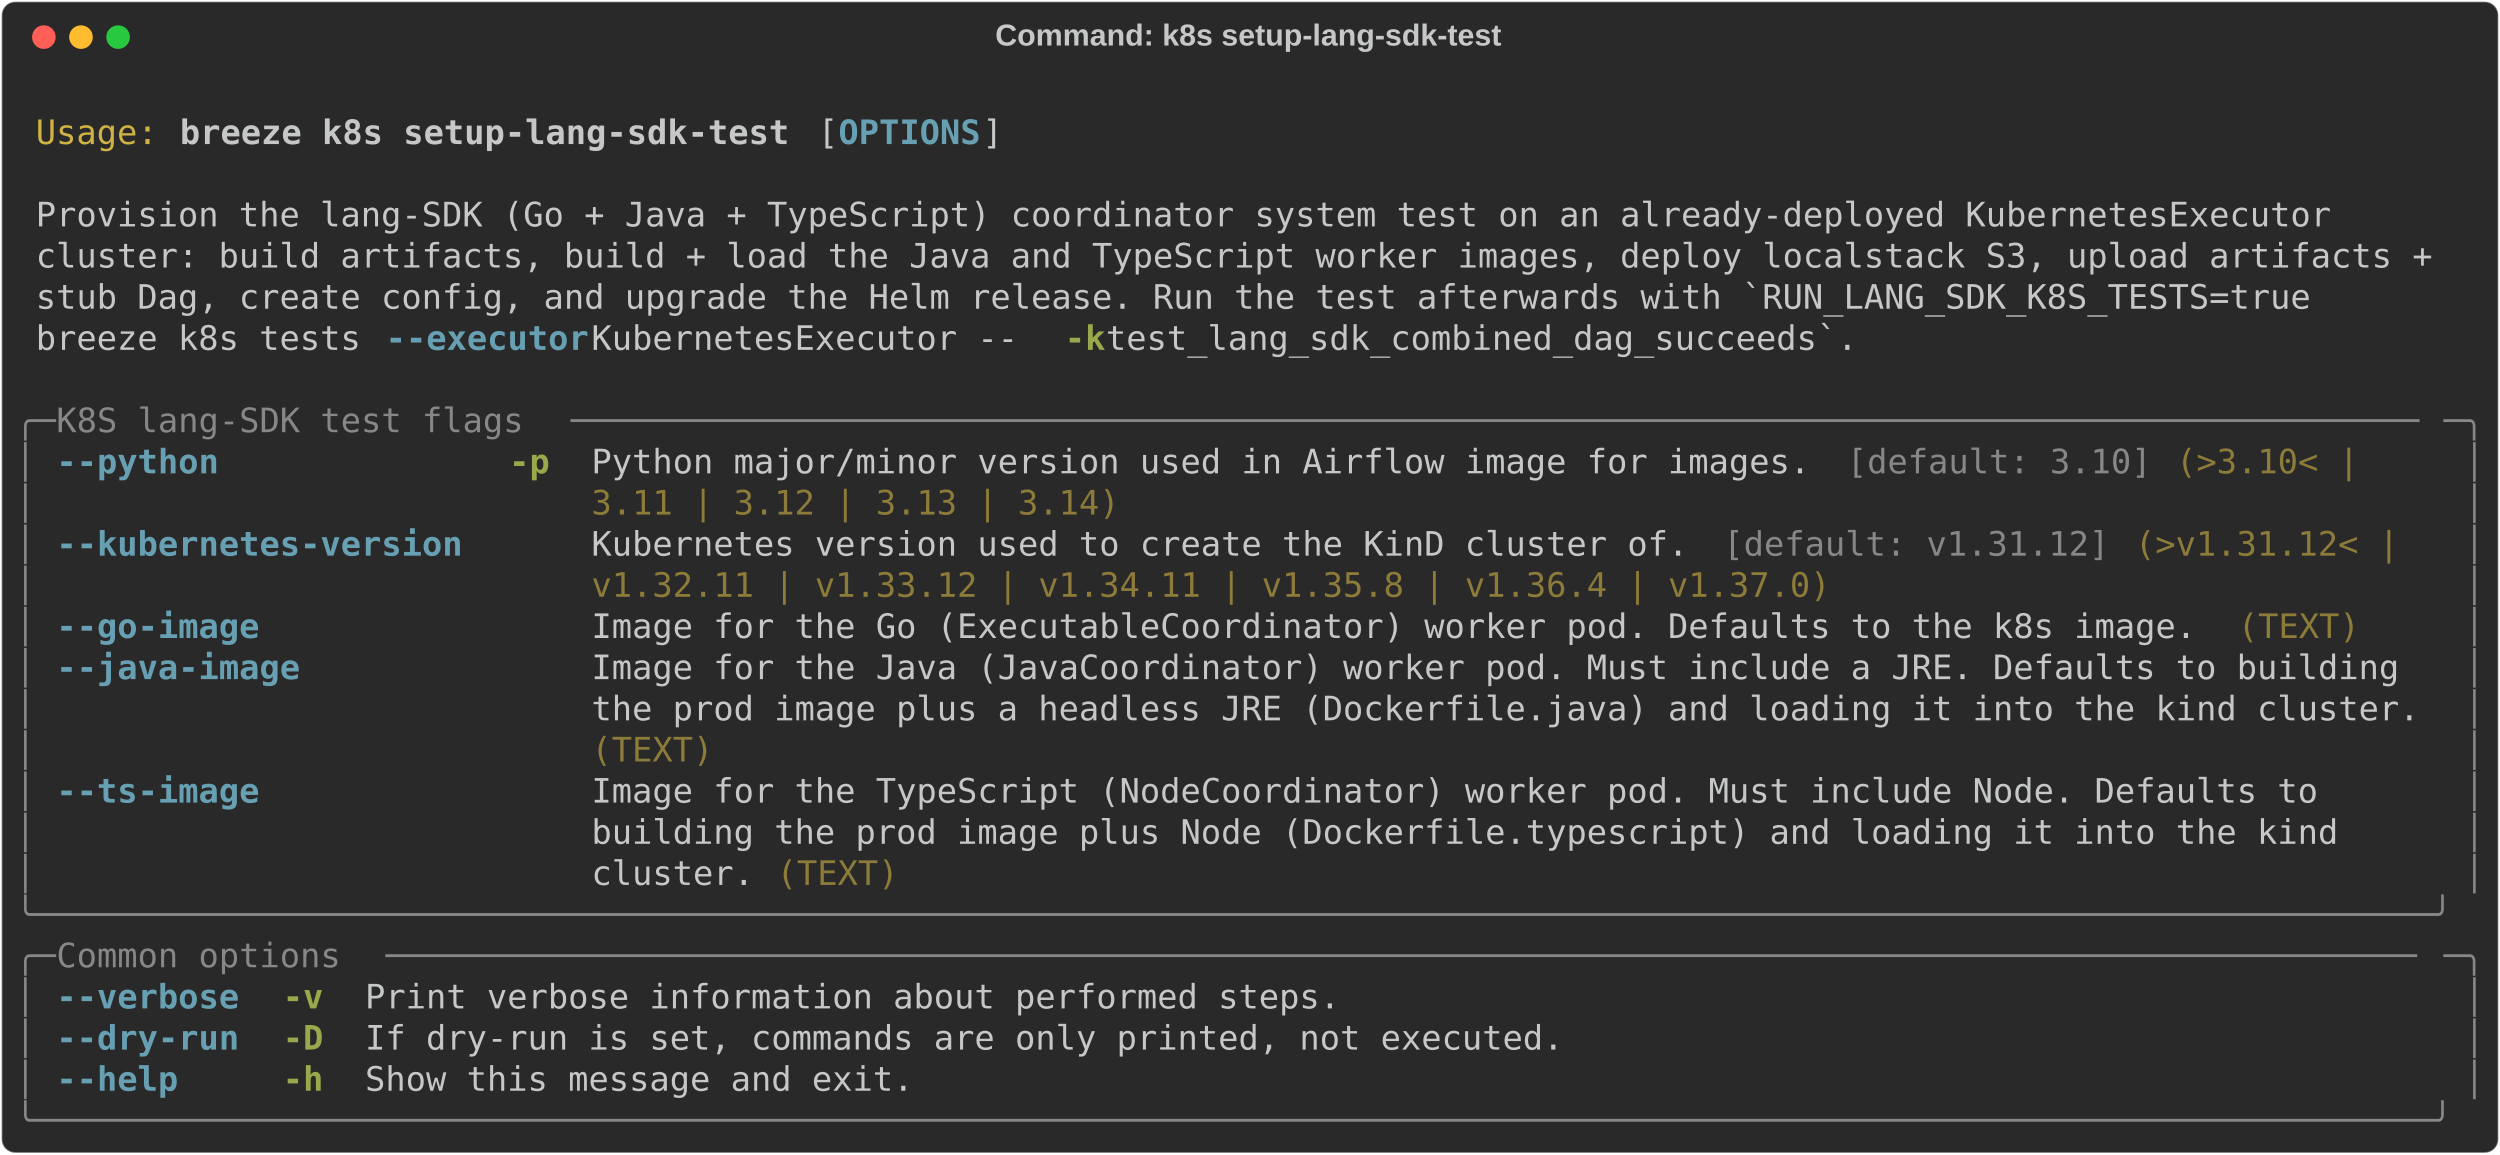
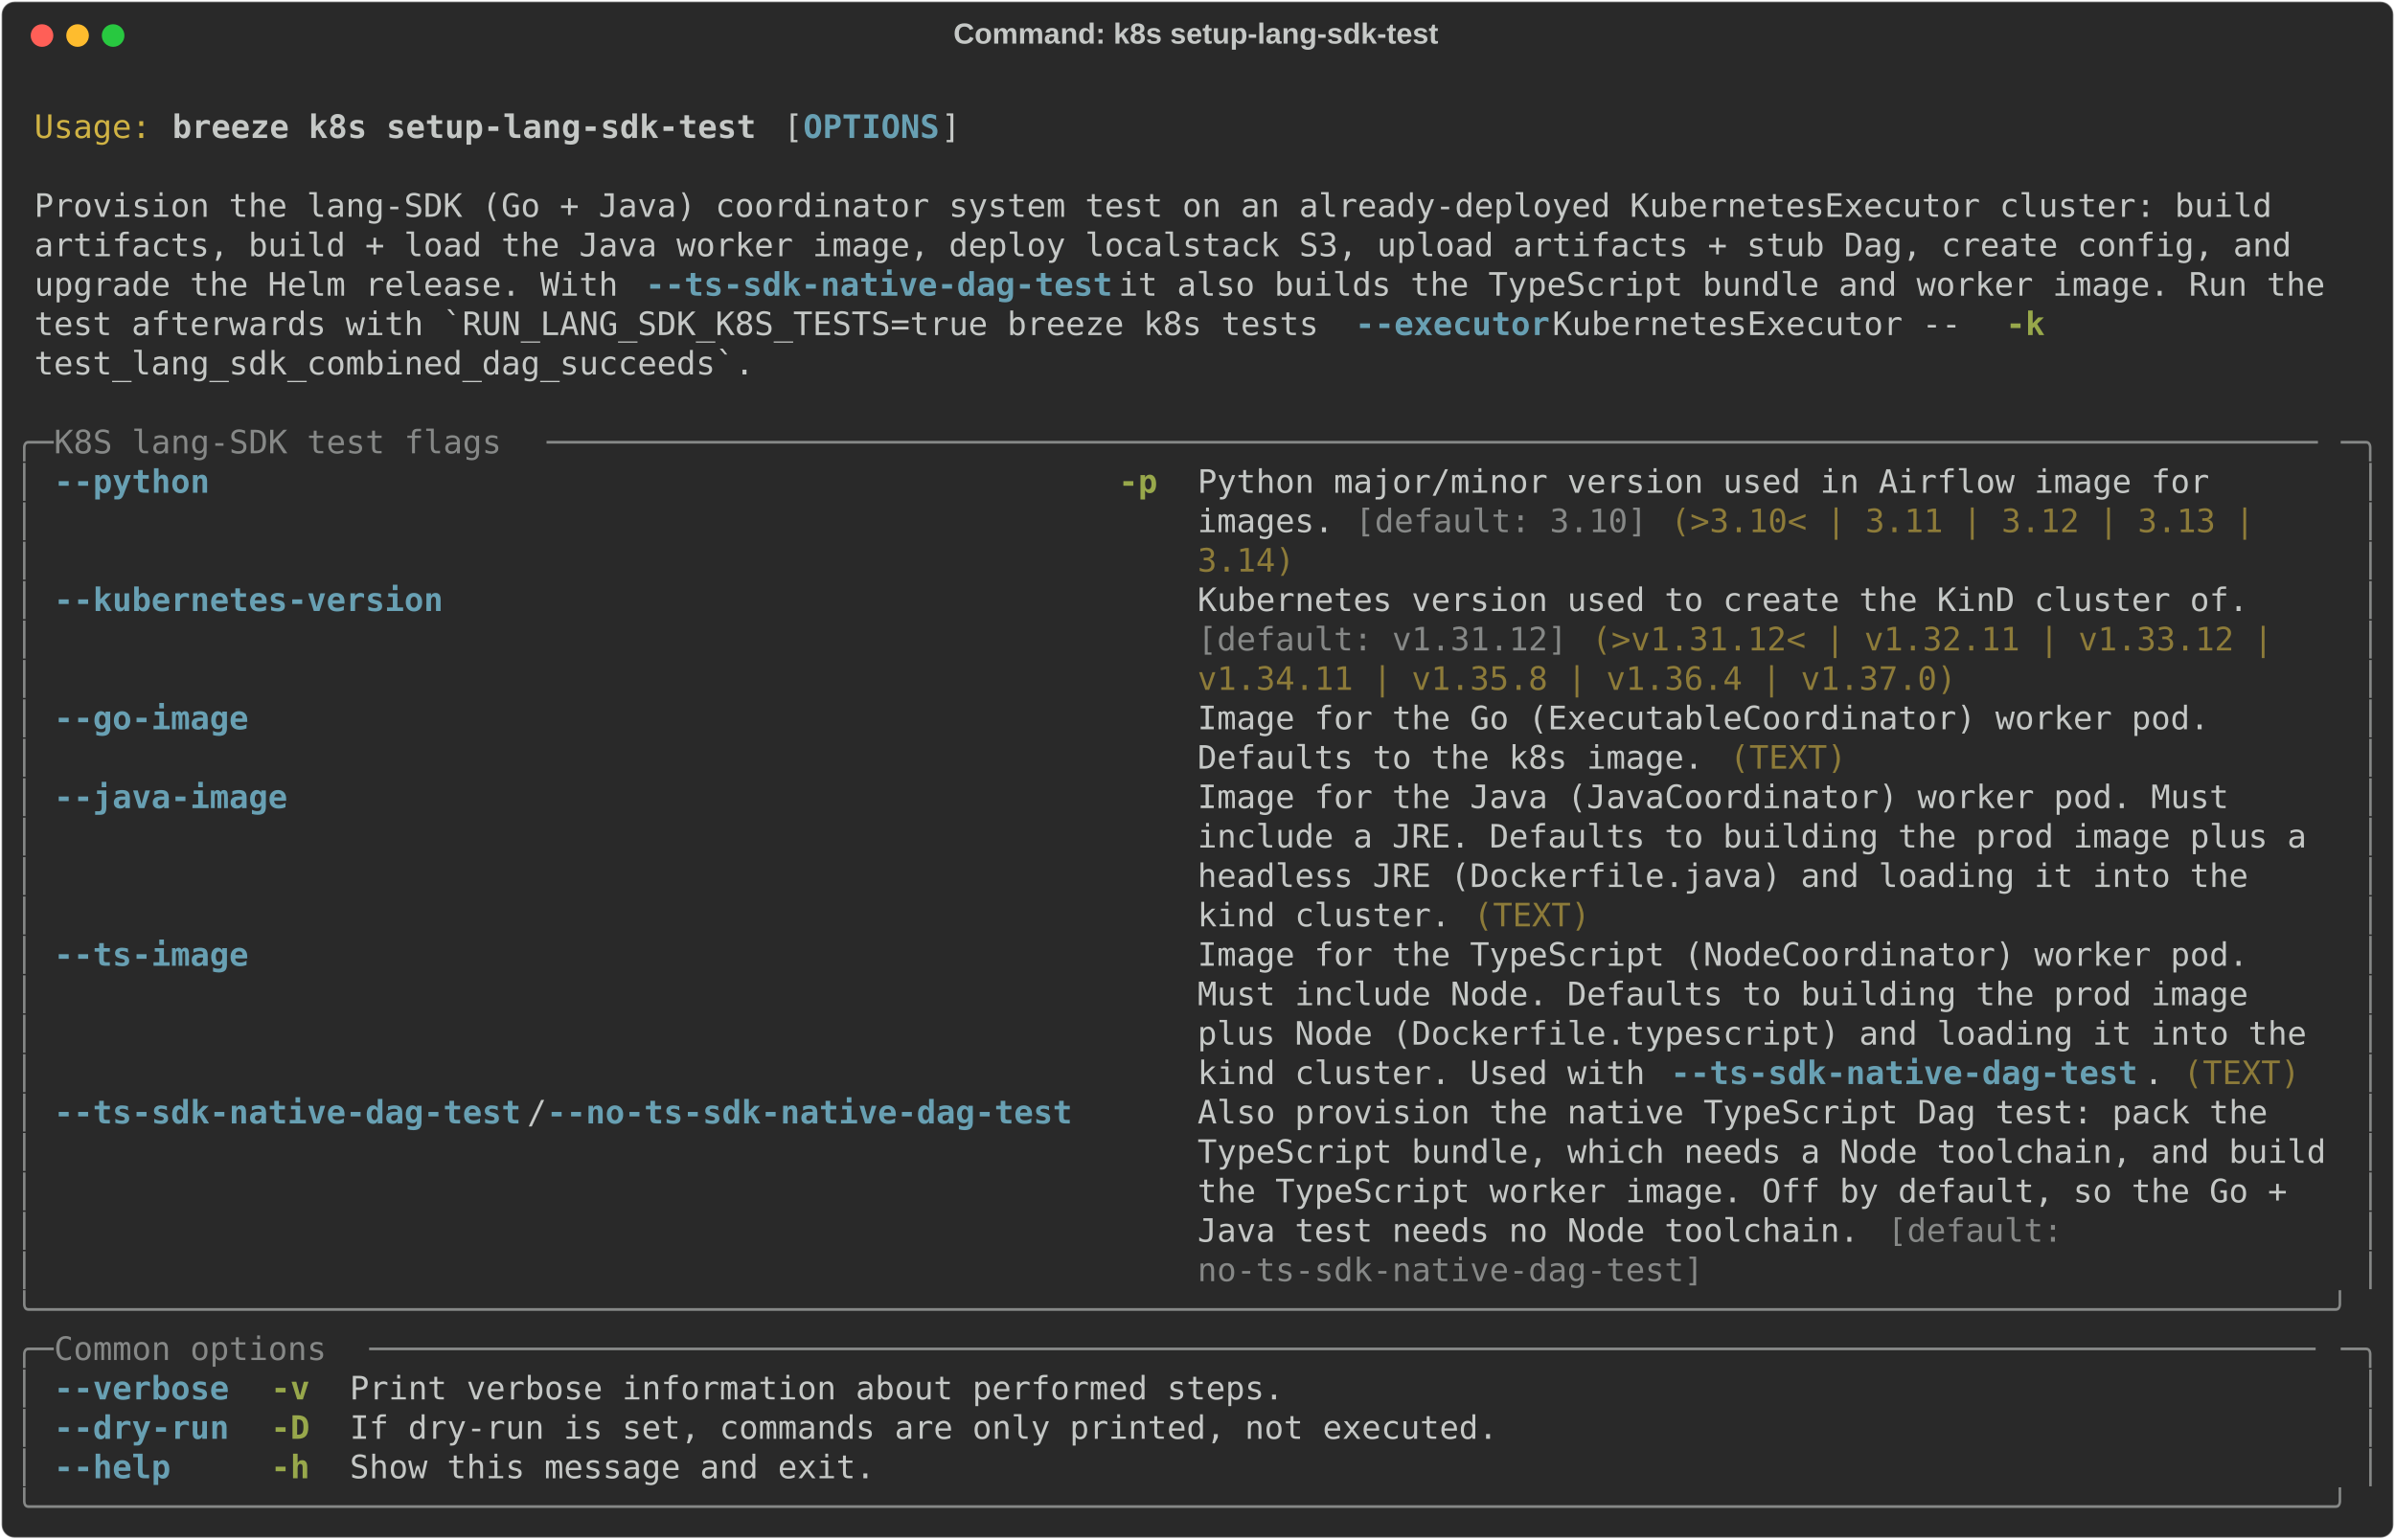
- <svg xmlns="http://www.w3.org/2000/svg" class="rich-terminal" viewBox="0 0 1482 684.4">
+ <svg xmlns="http://www.w3.org/2000/svg" class="rich-terminal" viewBox="0 0 1482 952.8">
  <style>

    @font-face {
        font-family: "Fira Code";
        src: local("FiraCode-Regular"),
                url("https://cdnjs.cloudflare.com/ajax/libs/firacode/6.2.0/woff2/FiraCode-Regular.woff2") format("woff2"),
                url("https://cdnjs.cloudflare.com/ajax/libs/firacode/6.2.0/woff/FiraCode-Regular.woff") format("woff");
        font-style: normal;
        font-weight: 400;
    }
    @font-face {
        font-family: "Fira Code";
        src: local("FiraCode-Bold"),
                url("https://cdnjs.cloudflare.com/ajax/libs/firacode/6.2.0/woff2/FiraCode-Bold.woff2") format("woff2"),
                url("https://cdnjs.cloudflare.com/ajax/libs/firacode/6.2.0/woff/FiraCode-Bold.woff") format("woff");
        font-style: bold;
        font-weight: 700;
    }

    .breeze-k8s-setup-lang-sdk-test-matrix {
        font-family: Fira Code, monospace;
        font-size: 20px;
        line-height: 24.4px;
        font-variant-east-asian: full-width;
    }

    .breeze-k8s-setup-lang-sdk-test-title {
        font-size: 18px;
        font-weight: bold;
        font-family: arial;
    }

    .breeze-k8s-setup-lang-sdk-test-r1 { fill: #c5c8c6 }
.breeze-k8s-setup-lang-sdk-test-r2 { fill: #d0b344 }
.breeze-k8s-setup-lang-sdk-test-r3 { fill: #c5c8c6;font-weight: bold }
.breeze-k8s-setup-lang-sdk-test-r4 { fill: #68a0b3;font-weight: bold }
.breeze-k8s-setup-lang-sdk-test-r5 { fill: #98a84b;font-weight: bold }
.breeze-k8s-setup-lang-sdk-test-r6 { fill: #868887 }
.breeze-k8s-setup-lang-sdk-test-r7 { fill: #8d7b39 }
    </style>
  <defs>
    <clipPath id="breeze-k8s-setup-lang-sdk-test-clip-terminal">
-       <rect x="0" y="0" width="1463.0" height="633.4" />
+       <rect x="0" y="0" width="1463.0" height="901.8" />
    </clipPath>
    <clipPath id="breeze-k8s-setup-lang-sdk-test-line-0">
      <rect x="0" y="1.5" width="1464" height="24.65" />
    </clipPath>
    <clipPath id="breeze-k8s-setup-lang-sdk-test-line-1">
      <rect x="0" y="25.9" width="1464" height="24.65" />
    </clipPath>
    <clipPath id="breeze-k8s-setup-lang-sdk-test-line-2">
      <rect x="0" y="50.3" width="1464" height="24.65" />
    </clipPath>
    <clipPath id="breeze-k8s-setup-lang-sdk-test-line-3">
      <rect x="0" y="74.7" width="1464" height="24.65" />
    </clipPath>
    <clipPath id="breeze-k8s-setup-lang-sdk-test-line-4">
      <rect x="0" y="99.1" width="1464" height="24.65" />
    </clipPath>
    <clipPath id="breeze-k8s-setup-lang-sdk-test-line-5">
      <rect x="0" y="123.5" width="1464" height="24.65" />
    </clipPath>
    <clipPath id="breeze-k8s-setup-lang-sdk-test-line-6">
      <rect x="0" y="147.9" width="1464" height="24.65" />
    </clipPath>
    <clipPath id="breeze-k8s-setup-lang-sdk-test-line-7">
      <rect x="0" y="172.3" width="1464" height="24.65" />
    </clipPath>
    <clipPath id="breeze-k8s-setup-lang-sdk-test-line-8">
      <rect x="0" y="196.7" width="1464" height="24.65" />
    </clipPath>
    <clipPath id="breeze-k8s-setup-lang-sdk-test-line-9">
      <rect x="0" y="221.1" width="1464" height="24.65" />
    </clipPath>
    <clipPath id="breeze-k8s-setup-lang-sdk-test-line-10">
      <rect x="0" y="245.5" width="1464" height="24.65" />
    </clipPath>
    <clipPath id="breeze-k8s-setup-lang-sdk-test-line-11">
      <rect x="0" y="269.9" width="1464" height="24.65" />
    </clipPath>
    <clipPath id="breeze-k8s-setup-lang-sdk-test-line-12">
      <rect x="0" y="294.3" width="1464" height="24.65" />
    </clipPath>
    <clipPath id="breeze-k8s-setup-lang-sdk-test-line-13">
      <rect x="0" y="318.7" width="1464" height="24.65" />
    </clipPath>
    <clipPath id="breeze-k8s-setup-lang-sdk-test-line-14">
      <rect x="0" y="343.1" width="1464" height="24.65" />
    </clipPath>
    <clipPath id="breeze-k8s-setup-lang-sdk-test-line-15">
      <rect x="0" y="367.5" width="1464" height="24.65" />
    </clipPath>
    <clipPath id="breeze-k8s-setup-lang-sdk-test-line-16">
      <rect x="0" y="391.9" width="1464" height="24.65" />
    </clipPath>
    <clipPath id="breeze-k8s-setup-lang-sdk-test-line-17">
      <rect x="0" y="416.3" width="1464" height="24.65" />
    </clipPath>
    <clipPath id="breeze-k8s-setup-lang-sdk-test-line-18">
      <rect x="0" y="440.7" width="1464" height="24.65" />
    </clipPath>
    <clipPath id="breeze-k8s-setup-lang-sdk-test-line-19">
      <rect x="0" y="465.1" width="1464" height="24.65" />
    </clipPath>
    <clipPath id="breeze-k8s-setup-lang-sdk-test-line-20">
      <rect x="0" y="489.5" width="1464" height="24.65" />
    </clipPath>
    <clipPath id="breeze-k8s-setup-lang-sdk-test-line-21">
      <rect x="0" y="513.9" width="1464" height="24.65" />
    </clipPath>
    <clipPath id="breeze-k8s-setup-lang-sdk-test-line-22">
      <rect x="0" y="538.3" width="1464" height="24.65" />
    </clipPath>
    <clipPath id="breeze-k8s-setup-lang-sdk-test-line-23">
      <rect x="0" y="562.7" width="1464" height="24.65" />
    </clipPath>
    <clipPath id="breeze-k8s-setup-lang-sdk-test-line-24">
      <rect x="0" y="587.1" width="1464" height="24.65" />
    </clipPath>
+     <clipPath id="breeze-k8s-setup-lang-sdk-test-line-25">
+       <rect x="0" y="611.5" width="1464" height="24.65" />
+     </clipPath>
+     <clipPath id="breeze-k8s-setup-lang-sdk-test-line-26">
+       <rect x="0" y="635.9" width="1464" height="24.65" />
+     </clipPath>
+     <clipPath id="breeze-k8s-setup-lang-sdk-test-line-27">
+       <rect x="0" y="660.3" width="1464" height="24.65" />
+     </clipPath>
+     <clipPath id="breeze-k8s-setup-lang-sdk-test-line-28">
+       <rect x="0" y="684.7" width="1464" height="24.65" />
+     </clipPath>
+     <clipPath id="breeze-k8s-setup-lang-sdk-test-line-29">
+       <rect x="0" y="709.1" width="1464" height="24.65" />
+     </clipPath>
+     <clipPath id="breeze-k8s-setup-lang-sdk-test-line-30">
+       <rect x="0" y="733.5" width="1464" height="24.65" />
+     </clipPath>
+     <clipPath id="breeze-k8s-setup-lang-sdk-test-line-31">
+       <rect x="0" y="757.9" width="1464" height="24.65" />
+     </clipPath>
+     <clipPath id="breeze-k8s-setup-lang-sdk-test-line-32">
+       <rect x="0" y="782.3" width="1464" height="24.65" />
+     </clipPath>
+     <clipPath id="breeze-k8s-setup-lang-sdk-test-line-33">
+       <rect x="0" y="806.7" width="1464" height="24.65" />
+     </clipPath>
+     <clipPath id="breeze-k8s-setup-lang-sdk-test-line-34">
+       <rect x="0" y="831.1" width="1464" height="24.65" />
+     </clipPath>
+     <clipPath id="breeze-k8s-setup-lang-sdk-test-line-35">
+       <rect x="0" y="855.5" width="1464" height="24.65" />
+     </clipPath>
  </defs>
-   <rect fill="#292929" stroke="rgba(255,255,255,0.35)" stroke-width="1" x="1" y="1" width="1480" height="682.4" rx="8" />
+   <rect fill="#292929" stroke="rgba(255,255,255,0.35)" stroke-width="1" x="1" y="1" width="1480" height="950.8" rx="8" />
  <text class="breeze-k8s-setup-lang-sdk-test-title" fill="#c5c8c6" text-anchor="middle" x="740" y="27">Command: k8s setup-lang-sdk-test</text>
  <g transform="translate(26,22)">
    <circle cx="0" cy="0" r="7" fill="#ff5f57" />
    <circle cx="22" cy="0" r="7" fill="#febc2e" />
    <circle cx="44" cy="0" r="7" fill="#28c840" />
  </g>
  <g transform="translate(9, 41)" clip-path="url(#breeze-k8s-setup-lang-sdk-test-clip-terminal)">
    <g class="breeze-k8s-setup-lang-sdk-test-matrix">
      <text class="breeze-k8s-setup-lang-sdk-test-r1" x="1464" y="20" textLength="12.2" clip-path="url(#breeze-k8s-setup-lang-sdk-test-line-0)">
</text>
      <text class="breeze-k8s-setup-lang-sdk-test-r2" x="12.2" y="44.4" textLength="73.2" clip-path="url(#breeze-k8s-setup-lang-sdk-test-line-1)">Usage:</text>
      <text class="breeze-k8s-setup-lang-sdk-test-r3" x="97.6" y="44.4" textLength="366" clip-path="url(#breeze-k8s-setup-lang-sdk-test-line-1)">breeze k8s setup-lang-sdk-test</text>
      <text class="breeze-k8s-setup-lang-sdk-test-r1" x="475.8" y="44.4" textLength="12.2" clip-path="url(#breeze-k8s-setup-lang-sdk-test-line-1)">[</text>
      <text class="breeze-k8s-setup-lang-sdk-test-r4" x="488" y="44.4" textLength="85.4" clip-path="url(#breeze-k8s-setup-lang-sdk-test-line-1)">OPTIONS</text>
      <text class="breeze-k8s-setup-lang-sdk-test-r1" x="573.4" y="44.4" textLength="12.2" clip-path="url(#breeze-k8s-setup-lang-sdk-test-line-1)">]</text>
      <text class="breeze-k8s-setup-lang-sdk-test-r1" x="1464" y="44.4" textLength="12.2" clip-path="url(#breeze-k8s-setup-lang-sdk-test-line-1)">
</text>
      <text class="breeze-k8s-setup-lang-sdk-test-r1" x="1464" y="68.8" textLength="12.2" clip-path="url(#breeze-k8s-setup-lang-sdk-test-line-2)">
</text>
-       <text class="breeze-k8s-setup-lang-sdk-test-r1" x="12.2" y="93.2" textLength="1390.8" clip-path="url(#breeze-k8s-setup-lang-sdk-test-line-3)">Provision the lang-SDK (Go + Java + TypeScript) coordinator system test on an already-deployed KubernetesExecutor </text>
+       <text class="breeze-k8s-setup-lang-sdk-test-r1" x="12.2" y="93.2" textLength="1415.2" clip-path="url(#breeze-k8s-setup-lang-sdk-test-line-3)">Provision the lang-SDK (Go + Java) coordinator system test on an already-deployed KubernetesExecutor cluster: build </text>
      <text class="breeze-k8s-setup-lang-sdk-test-r1" x="1464" y="93.2" textLength="12.2" clip-path="url(#breeze-k8s-setup-lang-sdk-test-line-3)">
</text>
-       <text class="breeze-k8s-setup-lang-sdk-test-r1" x="12.2" y="117.6" textLength="1439.6" clip-path="url(#breeze-k8s-setup-lang-sdk-test-line-4)">cluster: build artifacts, build + load the Java and TypeScript worker images, deploy localstack S3, upload artifacts +</text>
+       <text class="breeze-k8s-setup-lang-sdk-test-r1" x="12.2" y="117.6" textLength="1427.4" clip-path="url(#breeze-k8s-setup-lang-sdk-test-line-4)">artifacts, build + load the Java worker image, deploy localstack S3, upload artifacts + stub Dag, create config, and </text>
      <text class="breeze-k8s-setup-lang-sdk-test-r1" x="1464" y="117.6" textLength="12.2" clip-path="url(#breeze-k8s-setup-lang-sdk-test-line-4)">
</text>
-       <text class="breeze-k8s-setup-lang-sdk-test-r1" x="12.2" y="142" textLength="1378.6" clip-path="url(#breeze-k8s-setup-lang-sdk-test-line-5)">stub Dag, create config, and upgrade the Helm release. Run the test afterwards with `RUN_LANG_SDK_K8S_TESTS=true </text>
+       <text class="breeze-k8s-setup-lang-sdk-test-r1" x="12.2" y="142" textLength="378.2" clip-path="url(#breeze-k8s-setup-lang-sdk-test-line-5)">upgrade the Helm release. With </text>
+       <text class="breeze-k8s-setup-lang-sdk-test-r4" x="390.4" y="142" textLength="292.8" clip-path="url(#breeze-k8s-setup-lang-sdk-test-line-5)">--ts-sdk-native-dag-test</text>
+       <text class="breeze-k8s-setup-lang-sdk-test-r1" x="683.2" y="142" textLength="768.6" clip-path="url(#breeze-k8s-setup-lang-sdk-test-line-5)"> it also builds the TypeScript bundle and worker image. Run the</text>
      <text class="breeze-k8s-setup-lang-sdk-test-r1" x="1464" y="142" textLength="12.2" clip-path="url(#breeze-k8s-setup-lang-sdk-test-line-5)">
</text>
-       <text class="breeze-k8s-setup-lang-sdk-test-r1" x="12.2" y="166.4" textLength="207.4" clip-path="url(#breeze-k8s-setup-lang-sdk-test-line-6)">breeze k8s tests </text>
-       <text class="breeze-k8s-setup-lang-sdk-test-r4" x="219.6" y="166.4" textLength="122" clip-path="url(#breeze-k8s-setup-lang-sdk-test-line-6)">--executor</text>
-       <text class="breeze-k8s-setup-lang-sdk-test-r1" x="341.6" y="166.4" textLength="280.6" clip-path="url(#breeze-k8s-setup-lang-sdk-test-line-6)"> KubernetesExecutor -- </text>
-       <text class="breeze-k8s-setup-lang-sdk-test-r5" x="622.2" y="166.4" textLength="24.4" clip-path="url(#breeze-k8s-setup-lang-sdk-test-line-6)">-k</text>
-       <text class="breeze-k8s-setup-lang-sdk-test-r1" x="646.6" y="166.4" textLength="463.6" clip-path="url(#breeze-k8s-setup-lang-sdk-test-line-6)"> test_lang_sdk_combined_dag_succeeds`.</text>
+       <text class="breeze-k8s-setup-lang-sdk-test-r1" x="12.2" y="166.4" textLength="817.4" clip-path="url(#breeze-k8s-setup-lang-sdk-test-line-6)">test afterwards with `RUN_LANG_SDK_K8S_TESTS=true breeze k8s tests </text>
+       <text class="breeze-k8s-setup-lang-sdk-test-r4" x="829.6" y="166.4" textLength="122" clip-path="url(#breeze-k8s-setup-lang-sdk-test-line-6)">--executor</text>
+       <text class="breeze-k8s-setup-lang-sdk-test-r1" x="951.6" y="166.4" textLength="280.6" clip-path="url(#breeze-k8s-setup-lang-sdk-test-line-6)"> KubernetesExecutor -- </text>
+       <text class="breeze-k8s-setup-lang-sdk-test-r5" x="1232.2" y="166.4" textLength="24.4" clip-path="url(#breeze-k8s-setup-lang-sdk-test-line-6)">-k</text>
      <text class="breeze-k8s-setup-lang-sdk-test-r1" x="1464" y="166.4" textLength="12.2" clip-path="url(#breeze-k8s-setup-lang-sdk-test-line-6)">
</text>
+       <text class="breeze-k8s-setup-lang-sdk-test-r1" x="12.2" y="190.8" textLength="451.4" clip-path="url(#breeze-k8s-setup-lang-sdk-test-line-7)">test_lang_sdk_combined_dag_succeeds`.</text>
      <text class="breeze-k8s-setup-lang-sdk-test-r1" x="1464" y="190.8" textLength="12.2" clip-path="url(#breeze-k8s-setup-lang-sdk-test-line-7)">
</text>
-       <text class="breeze-k8s-setup-lang-sdk-test-r6" x="0" y="215.2" textLength="24.4" clip-path="url(#breeze-k8s-setup-lang-sdk-test-line-8)">╭─</text>
-       <text class="breeze-k8s-setup-lang-sdk-test-r6" x="24.4" y="215.2" textLength="305" clip-path="url(#breeze-k8s-setup-lang-sdk-test-line-8)"> K8S lang-SDK test flags </text>
-       <text class="breeze-k8s-setup-lang-sdk-test-r6" x="329.4" y="215.2" textLength="1110.2" clip-path="url(#breeze-k8s-setup-lang-sdk-test-line-8)">───────────────────────────────────────────────────────────────────────────────────────────</text>
-       <text class="breeze-k8s-setup-lang-sdk-test-r6" x="1439.6" y="215.2" textLength="24.4" clip-path="url(#breeze-k8s-setup-lang-sdk-test-line-8)">─╮</text>
      <text class="breeze-k8s-setup-lang-sdk-test-r1" x="1464" y="215.2" textLength="12.2" clip-path="url(#breeze-k8s-setup-lang-sdk-test-line-8)">
</text>
-       <text class="breeze-k8s-setup-lang-sdk-test-r6" x="0" y="239.6" textLength="12.2" clip-path="url(#breeze-k8s-setup-lang-sdk-test-line-9)">│</text>
-       <text class="breeze-k8s-setup-lang-sdk-test-r4" x="24.4" y="239.6" textLength="244" clip-path="url(#breeze-k8s-setup-lang-sdk-test-line-9)">--python            </text>
-       <text class="breeze-k8s-setup-lang-sdk-test-r5" x="292.8" y="239.6" textLength="24.4" clip-path="url(#breeze-k8s-setup-lang-sdk-test-line-9)">-p</text>
-       <text class="breeze-k8s-setup-lang-sdk-test-r1" x="341.6" y="239.6" textLength="744.2" clip-path="url(#breeze-k8s-setup-lang-sdk-test-line-9)">Python major/minor version used in Airflow image for images. </text>
-       <text class="breeze-k8s-setup-lang-sdk-test-r6" x="1085.8" y="239.6" textLength="183" clip-path="url(#breeze-k8s-setup-lang-sdk-test-line-9)">[default: 3.10]</text>
-       <text class="breeze-k8s-setup-lang-sdk-test-r7" x="1281" y="239.6" textLength="122" clip-path="url(#breeze-k8s-setup-lang-sdk-test-line-9)">(&gt;3.10&lt; | </text>
-       <text class="breeze-k8s-setup-lang-sdk-test-r6" x="1451.8" y="239.6" textLength="12.2" clip-path="url(#breeze-k8s-setup-lang-sdk-test-line-9)">│</text>
+       <text class="breeze-k8s-setup-lang-sdk-test-r6" x="0" y="239.6" textLength="24.4" clip-path="url(#breeze-k8s-setup-lang-sdk-test-line-9)">╭─</text>
+       <text class="breeze-k8s-setup-lang-sdk-test-r6" x="24.4" y="239.6" textLength="305" clip-path="url(#breeze-k8s-setup-lang-sdk-test-line-9)"> K8S lang-SDK test flags </text>
+       <text class="breeze-k8s-setup-lang-sdk-test-r6" x="329.4" y="239.6" textLength="1110.2" clip-path="url(#breeze-k8s-setup-lang-sdk-test-line-9)">───────────────────────────────────────────────────────────────────────────────────────────</text>
+       <text class="breeze-k8s-setup-lang-sdk-test-r6" x="1439.6" y="239.6" textLength="24.4" clip-path="url(#breeze-k8s-setup-lang-sdk-test-line-9)">─╮</text>
      <text class="breeze-k8s-setup-lang-sdk-test-r1" x="1464" y="239.6" textLength="12.2" clip-path="url(#breeze-k8s-setup-lang-sdk-test-line-9)">
</text>
      <text class="breeze-k8s-setup-lang-sdk-test-r6" x="0" y="264" textLength="12.2" clip-path="url(#breeze-k8s-setup-lang-sdk-test-line-10)">│</text>
-       <text class="breeze-k8s-setup-lang-sdk-test-r7" x="341.6" y="264" textLength="317.2" clip-path="url(#breeze-k8s-setup-lang-sdk-test-line-10)">3.11 | 3.12 | 3.13 | 3.14)</text>
+       <text class="breeze-k8s-setup-lang-sdk-test-r4" x="24.4" y="264" textLength="634.4" clip-path="url(#breeze-k8s-setup-lang-sdk-test-line-10)">--python                                            </text>
+       <text class="breeze-k8s-setup-lang-sdk-test-r5" x="683.2" y="264" textLength="24.4" clip-path="url(#breeze-k8s-setup-lang-sdk-test-line-10)">-p</text>
+       <text class="breeze-k8s-setup-lang-sdk-test-r1" x="732" y="264" textLength="707.6" clip-path="url(#breeze-k8s-setup-lang-sdk-test-line-10)">Python major/minor version used in Airflow image for      </text>
      <text class="breeze-k8s-setup-lang-sdk-test-r6" x="1451.8" y="264" textLength="12.2" clip-path="url(#breeze-k8s-setup-lang-sdk-test-line-10)">│</text>
      <text class="breeze-k8s-setup-lang-sdk-test-r1" x="1464" y="264" textLength="12.2" clip-path="url(#breeze-k8s-setup-lang-sdk-test-line-10)">
</text>
      <text class="breeze-k8s-setup-lang-sdk-test-r6" x="0" y="288.4" textLength="12.2" clip-path="url(#breeze-k8s-setup-lang-sdk-test-line-11)">│</text>
-       <text class="breeze-k8s-setup-lang-sdk-test-r4" x="24.4" y="288.4" textLength="244" clip-path="url(#breeze-k8s-setup-lang-sdk-test-line-11)">--kubernetes-version</text>
-       <text class="breeze-k8s-setup-lang-sdk-test-r1" x="341.6" y="288.4" textLength="671" clip-path="url(#breeze-k8s-setup-lang-sdk-test-line-11)">Kubernetes version used to create the KinD cluster of. </text>
-       <text class="breeze-k8s-setup-lang-sdk-test-r6" x="1012.6" y="288.4" textLength="231.8" clip-path="url(#breeze-k8s-setup-lang-sdk-test-line-11)">[default: v1.31.12]</text>
-       <text class="breeze-k8s-setup-lang-sdk-test-r7" x="1256.6" y="288.4" textLength="170.8" clip-path="url(#breeze-k8s-setup-lang-sdk-test-line-11)">(&gt;v1.31.12&lt; | </text>
+       <text class="breeze-k8s-setup-lang-sdk-test-r1" x="732" y="288.4" textLength="97.6" clip-path="url(#breeze-k8s-setup-lang-sdk-test-line-11)">images. </text>
+       <text class="breeze-k8s-setup-lang-sdk-test-r6" x="829.6" y="288.4" textLength="183" clip-path="url(#breeze-k8s-setup-lang-sdk-test-line-11)">[default: 3.10]</text>
+       <text class="breeze-k8s-setup-lang-sdk-test-r7" x="1024.8" y="288.4" textLength="378.2" clip-path="url(#breeze-k8s-setup-lang-sdk-test-line-11)">(&gt;3.10&lt; | 3.11 | 3.12 | 3.13 | </text>
      <text class="breeze-k8s-setup-lang-sdk-test-r6" x="1451.8" y="288.4" textLength="12.2" clip-path="url(#breeze-k8s-setup-lang-sdk-test-line-11)">│</text>
      <text class="breeze-k8s-setup-lang-sdk-test-r1" x="1464" y="288.4" textLength="12.2" clip-path="url(#breeze-k8s-setup-lang-sdk-test-line-11)">
</text>
      <text class="breeze-k8s-setup-lang-sdk-test-r6" x="0" y="312.8" textLength="12.2" clip-path="url(#breeze-k8s-setup-lang-sdk-test-line-12)">│</text>
-       <text class="breeze-k8s-setup-lang-sdk-test-r7" x="341.6" y="312.8" textLength="744.2" clip-path="url(#breeze-k8s-setup-lang-sdk-test-line-12)">v1.32.11 | v1.33.12 | v1.34.11 | v1.35.8 | v1.36.4 | v1.37.0)</text>
+       <text class="breeze-k8s-setup-lang-sdk-test-r7" x="732" y="312.8" textLength="61" clip-path="url(#breeze-k8s-setup-lang-sdk-test-line-12)">3.14)</text>
      <text class="breeze-k8s-setup-lang-sdk-test-r6" x="1451.8" y="312.8" textLength="12.2" clip-path="url(#breeze-k8s-setup-lang-sdk-test-line-12)">│</text>
      <text class="breeze-k8s-setup-lang-sdk-test-r1" x="1464" y="312.8" textLength="12.2" clip-path="url(#breeze-k8s-setup-lang-sdk-test-line-12)">
</text>
      <text class="breeze-k8s-setup-lang-sdk-test-r6" x="0" y="337.2" textLength="12.2" clip-path="url(#breeze-k8s-setup-lang-sdk-test-line-13)">│</text>
-       <text class="breeze-k8s-setup-lang-sdk-test-r4" x="24.4" y="337.2" textLength="244" clip-path="url(#breeze-k8s-setup-lang-sdk-test-line-13)">--go-image          </text>
-       <text class="breeze-k8s-setup-lang-sdk-test-r1" x="341.6" y="337.2" textLength="976" clip-path="url(#breeze-k8s-setup-lang-sdk-test-line-13)">Image for the Go (ExecutableCoordinator) worker pod. Defaults to the k8s image. </text>
-       <text class="breeze-k8s-setup-lang-sdk-test-r7" x="1317.6" y="337.2" textLength="73.2" clip-path="url(#breeze-k8s-setup-lang-sdk-test-line-13)">(TEXT)</text>
+       <text class="breeze-k8s-setup-lang-sdk-test-r4" x="24.4" y="337.2" textLength="634.4" clip-path="url(#breeze-k8s-setup-lang-sdk-test-line-13)">--kubernetes-version                                </text>
+       <text class="breeze-k8s-setup-lang-sdk-test-r1" x="732" y="337.2" textLength="707.6" clip-path="url(#breeze-k8s-setup-lang-sdk-test-line-13)">Kubernetes version used to create the KinD cluster of.    </text>
      <text class="breeze-k8s-setup-lang-sdk-test-r6" x="1451.8" y="337.2" textLength="12.2" clip-path="url(#breeze-k8s-setup-lang-sdk-test-line-13)">│</text>
      <text class="breeze-k8s-setup-lang-sdk-test-r1" x="1464" y="337.2" textLength="12.2" clip-path="url(#breeze-k8s-setup-lang-sdk-test-line-13)">
</text>
      <text class="breeze-k8s-setup-lang-sdk-test-r6" x="0" y="361.6" textLength="12.2" clip-path="url(#breeze-k8s-setup-lang-sdk-test-line-14)">│</text>
-       <text class="breeze-k8s-setup-lang-sdk-test-r4" x="24.4" y="361.6" textLength="244" clip-path="url(#breeze-k8s-setup-lang-sdk-test-line-14)">--java-image        </text>
-       <text class="breeze-k8s-setup-lang-sdk-test-r1" x="341.6" y="361.6" textLength="1098" clip-path="url(#breeze-k8s-setup-lang-sdk-test-line-14)">Image for the Java (JavaCoordinator) worker pod. Must include a JRE. Defaults to building </text>
+       <text class="breeze-k8s-setup-lang-sdk-test-r6" x="732" y="361.6" textLength="231.8" clip-path="url(#breeze-k8s-setup-lang-sdk-test-line-14)">[default: v1.31.12]</text>
+       <text class="breeze-k8s-setup-lang-sdk-test-r7" x="976" y="361.6" textLength="439.2" clip-path="url(#breeze-k8s-setup-lang-sdk-test-line-14)">(&gt;v1.31.12&lt; | v1.32.11 | v1.33.12 | </text>
      <text class="breeze-k8s-setup-lang-sdk-test-r6" x="1451.8" y="361.6" textLength="12.2" clip-path="url(#breeze-k8s-setup-lang-sdk-test-line-14)">│</text>
      <text class="breeze-k8s-setup-lang-sdk-test-r1" x="1464" y="361.6" textLength="12.2" clip-path="url(#breeze-k8s-setup-lang-sdk-test-line-14)">
</text>
      <text class="breeze-k8s-setup-lang-sdk-test-r6" x="0" y="386" textLength="12.2" clip-path="url(#breeze-k8s-setup-lang-sdk-test-line-15)">│</text>
-       <text class="breeze-k8s-setup-lang-sdk-test-r1" x="341.6" y="386" textLength="1098" clip-path="url(#breeze-k8s-setup-lang-sdk-test-line-15)">the prod image plus a headless JRE (Dockerfile.java) and loading it into the kind cluster.</text>
+       <text class="breeze-k8s-setup-lang-sdk-test-r7" x="732" y="386" textLength="475.8" clip-path="url(#breeze-k8s-setup-lang-sdk-test-line-15)">v1.34.11 | v1.35.8 | v1.36.4 | v1.37.0)</text>
      <text class="breeze-k8s-setup-lang-sdk-test-r6" x="1451.8" y="386" textLength="12.2" clip-path="url(#breeze-k8s-setup-lang-sdk-test-line-15)">│</text>
      <text class="breeze-k8s-setup-lang-sdk-test-r1" x="1464" y="386" textLength="12.2" clip-path="url(#breeze-k8s-setup-lang-sdk-test-line-15)">
</text>
      <text class="breeze-k8s-setup-lang-sdk-test-r6" x="0" y="410.4" textLength="12.2" clip-path="url(#breeze-k8s-setup-lang-sdk-test-line-16)">│</text>
-       <text class="breeze-k8s-setup-lang-sdk-test-r7" x="341.6" y="410.4" textLength="73.2" clip-path="url(#breeze-k8s-setup-lang-sdk-test-line-16)">(TEXT)</text>
+       <text class="breeze-k8s-setup-lang-sdk-test-r4" x="24.4" y="410.4" textLength="634.4" clip-path="url(#breeze-k8s-setup-lang-sdk-test-line-16)">--go-image                                          </text>
+       <text class="breeze-k8s-setup-lang-sdk-test-r1" x="732" y="410.4" textLength="707.6" clip-path="url(#breeze-k8s-setup-lang-sdk-test-line-16)">Image for the Go (ExecutableCoordinator) worker pod.      </text>
      <text class="breeze-k8s-setup-lang-sdk-test-r6" x="1451.8" y="410.4" textLength="12.2" clip-path="url(#breeze-k8s-setup-lang-sdk-test-line-16)">│</text>
      <text class="breeze-k8s-setup-lang-sdk-test-r1" x="1464" y="410.4" textLength="12.2" clip-path="url(#breeze-k8s-setup-lang-sdk-test-line-16)">
</text>
      <text class="breeze-k8s-setup-lang-sdk-test-r6" x="0" y="434.8" textLength="12.2" clip-path="url(#breeze-k8s-setup-lang-sdk-test-line-17)">│</text>
-       <text class="breeze-k8s-setup-lang-sdk-test-r4" x="24.4" y="434.8" textLength="244" clip-path="url(#breeze-k8s-setup-lang-sdk-test-line-17)">--ts-image          </text>
-       <text class="breeze-k8s-setup-lang-sdk-test-r1" x="341.6" y="434.8" textLength="1098" clip-path="url(#breeze-k8s-setup-lang-sdk-test-line-17)">Image for the TypeScript (NodeCoordinator) worker pod. Must include Node. Defaults to     </text>
+       <text class="breeze-k8s-setup-lang-sdk-test-r1" x="732" y="434.8" textLength="329.4" clip-path="url(#breeze-k8s-setup-lang-sdk-test-line-17)">Defaults to the k8s image. </text>
+       <text class="breeze-k8s-setup-lang-sdk-test-r7" x="1061.4" y="434.8" textLength="73.2" clip-path="url(#breeze-k8s-setup-lang-sdk-test-line-17)">(TEXT)</text>
      <text class="breeze-k8s-setup-lang-sdk-test-r6" x="1451.8" y="434.8" textLength="12.2" clip-path="url(#breeze-k8s-setup-lang-sdk-test-line-17)">│</text>
      <text class="breeze-k8s-setup-lang-sdk-test-r1" x="1464" y="434.8" textLength="12.2" clip-path="url(#breeze-k8s-setup-lang-sdk-test-line-17)">
</text>
      <text class="breeze-k8s-setup-lang-sdk-test-r6" x="0" y="459.2" textLength="12.2" clip-path="url(#breeze-k8s-setup-lang-sdk-test-line-18)">│</text>
-       <text class="breeze-k8s-setup-lang-sdk-test-r1" x="341.6" y="459.2" textLength="1098" clip-path="url(#breeze-k8s-setup-lang-sdk-test-line-18)">building the prod image plus Node (Dockerfile.typescript) and loading it into the kind    </text>
+       <text class="breeze-k8s-setup-lang-sdk-test-r4" x="24.4" y="459.2" textLength="634.4" clip-path="url(#breeze-k8s-setup-lang-sdk-test-line-18)">--java-image                                        </text>
+       <text class="breeze-k8s-setup-lang-sdk-test-r1" x="732" y="459.2" textLength="707.6" clip-path="url(#breeze-k8s-setup-lang-sdk-test-line-18)">Image for the Java (JavaCoordinator) worker pod. Must     </text>
      <text class="breeze-k8s-setup-lang-sdk-test-r6" x="1451.8" y="459.2" textLength="12.2" clip-path="url(#breeze-k8s-setup-lang-sdk-test-line-18)">│</text>
      <text class="breeze-k8s-setup-lang-sdk-test-r1" x="1464" y="459.2" textLength="12.2" clip-path="url(#breeze-k8s-setup-lang-sdk-test-line-18)">
</text>
      <text class="breeze-k8s-setup-lang-sdk-test-r6" x="0" y="483.6" textLength="12.2" clip-path="url(#breeze-k8s-setup-lang-sdk-test-line-19)">│</text>
-       <text class="breeze-k8s-setup-lang-sdk-test-r1" x="341.6" y="483.6" textLength="109.8" clip-path="url(#breeze-k8s-setup-lang-sdk-test-line-19)">cluster. </text>
-       <text class="breeze-k8s-setup-lang-sdk-test-r7" x="451.4" y="483.6" textLength="73.2" clip-path="url(#breeze-k8s-setup-lang-sdk-test-line-19)">(TEXT)</text>
+       <text class="breeze-k8s-setup-lang-sdk-test-r1" x="732" y="483.6" textLength="707.6" clip-path="url(#breeze-k8s-setup-lang-sdk-test-line-19)">include a JRE. Defaults to building the prod image plus a </text>
      <text class="breeze-k8s-setup-lang-sdk-test-r6" x="1451.8" y="483.6" textLength="12.2" clip-path="url(#breeze-k8s-setup-lang-sdk-test-line-19)">│</text>
      <text class="breeze-k8s-setup-lang-sdk-test-r1" x="1464" y="483.6" textLength="12.2" clip-path="url(#breeze-k8s-setup-lang-sdk-test-line-19)">
</text>
-       <text class="breeze-k8s-setup-lang-sdk-test-r6" x="0" y="508" textLength="1464" clip-path="url(#breeze-k8s-setup-lang-sdk-test-line-20)">╰──────────────────────────────────────────────────────────────────────────────────────────────────────────────────────╯</text>
+       <text class="breeze-k8s-setup-lang-sdk-test-r6" x="0" y="508" textLength="12.2" clip-path="url(#breeze-k8s-setup-lang-sdk-test-line-20)">│</text>
+       <text class="breeze-k8s-setup-lang-sdk-test-r1" x="732" y="508" textLength="707.6" clip-path="url(#breeze-k8s-setup-lang-sdk-test-line-20)">headless JRE (Dockerfile.java) and loading it into the    </text>
+       <text class="breeze-k8s-setup-lang-sdk-test-r6" x="1451.8" y="508" textLength="12.2" clip-path="url(#breeze-k8s-setup-lang-sdk-test-line-20)">│</text>
      <text class="breeze-k8s-setup-lang-sdk-test-r1" x="1464" y="508" textLength="12.2" clip-path="url(#breeze-k8s-setup-lang-sdk-test-line-20)">
</text>
-       <text class="breeze-k8s-setup-lang-sdk-test-r6" x="0" y="532.4" textLength="24.4" clip-path="url(#breeze-k8s-setup-lang-sdk-test-line-21)">╭─</text>
-       <text class="breeze-k8s-setup-lang-sdk-test-r6" x="24.4" y="532.4" textLength="195.2" clip-path="url(#breeze-k8s-setup-lang-sdk-test-line-21)"> Common options </text>
-       <text class="breeze-k8s-setup-lang-sdk-test-r6" x="219.6" y="532.4" textLength="1220" clip-path="url(#breeze-k8s-setup-lang-sdk-test-line-21)">────────────────────────────────────────────────────────────────────────────────────────────────────</text>
-       <text class="breeze-k8s-setup-lang-sdk-test-r6" x="1439.6" y="532.4" textLength="24.4" clip-path="url(#breeze-k8s-setup-lang-sdk-test-line-21)">─╮</text>
+       <text class="breeze-k8s-setup-lang-sdk-test-r6" x="0" y="532.4" textLength="12.2" clip-path="url(#breeze-k8s-setup-lang-sdk-test-line-21)">│</text>
+       <text class="breeze-k8s-setup-lang-sdk-test-r1" x="732" y="532.4" textLength="170.8" clip-path="url(#breeze-k8s-setup-lang-sdk-test-line-21)">kind cluster. </text>
+       <text class="breeze-k8s-setup-lang-sdk-test-r7" x="902.8" y="532.4" textLength="73.2" clip-path="url(#breeze-k8s-setup-lang-sdk-test-line-21)">(TEXT)</text>
+       <text class="breeze-k8s-setup-lang-sdk-test-r6" x="1451.8" y="532.4" textLength="12.2" clip-path="url(#breeze-k8s-setup-lang-sdk-test-line-21)">│</text>
      <text class="breeze-k8s-setup-lang-sdk-test-r1" x="1464" y="532.4" textLength="12.2" clip-path="url(#breeze-k8s-setup-lang-sdk-test-line-21)">
</text>
      <text class="breeze-k8s-setup-lang-sdk-test-r6" x="0" y="556.8" textLength="12.2" clip-path="url(#breeze-k8s-setup-lang-sdk-test-line-22)">│</text>
-       <text class="breeze-k8s-setup-lang-sdk-test-r4" x="24.4" y="556.8" textLength="109.8" clip-path="url(#breeze-k8s-setup-lang-sdk-test-line-22)">--verbose</text>
-       <text class="breeze-k8s-setup-lang-sdk-test-r5" x="158.6" y="556.8" textLength="24.4" clip-path="url(#breeze-k8s-setup-lang-sdk-test-line-22)">-v</text>
-       <text class="breeze-k8s-setup-lang-sdk-test-r1" x="207.4" y="556.8" textLength="585.6" clip-path="url(#breeze-k8s-setup-lang-sdk-test-line-22)">Print verbose information about performed steps.</text>
+       <text class="breeze-k8s-setup-lang-sdk-test-r4" x="24.4" y="556.8" textLength="634.4" clip-path="url(#breeze-k8s-setup-lang-sdk-test-line-22)">--ts-image                                          </text>
+       <text class="breeze-k8s-setup-lang-sdk-test-r1" x="732" y="556.8" textLength="707.6" clip-path="url(#breeze-k8s-setup-lang-sdk-test-line-22)">Image for the TypeScript (NodeCoordinator) worker pod.    </text>
      <text class="breeze-k8s-setup-lang-sdk-test-r6" x="1451.8" y="556.8" textLength="12.2" clip-path="url(#breeze-k8s-setup-lang-sdk-test-line-22)">│</text>
      <text class="breeze-k8s-setup-lang-sdk-test-r1" x="1464" y="556.8" textLength="12.2" clip-path="url(#breeze-k8s-setup-lang-sdk-test-line-22)">
</text>
      <text class="breeze-k8s-setup-lang-sdk-test-r6" x="0" y="581.2" textLength="12.2" clip-path="url(#breeze-k8s-setup-lang-sdk-test-line-23)">│</text>
-       <text class="breeze-k8s-setup-lang-sdk-test-r4" x="24.4" y="581.2" textLength="109.8" clip-path="url(#breeze-k8s-setup-lang-sdk-test-line-23)">--dry-run</text>
-       <text class="breeze-k8s-setup-lang-sdk-test-r5" x="158.6" y="581.2" textLength="24.4" clip-path="url(#breeze-k8s-setup-lang-sdk-test-line-23)">-D</text>
-       <text class="breeze-k8s-setup-lang-sdk-test-r1" x="207.4" y="581.2" textLength="719.8" clip-path="url(#breeze-k8s-setup-lang-sdk-test-line-23)">If dry-run is set, commands are only printed, not executed.</text>
+       <text class="breeze-k8s-setup-lang-sdk-test-r1" x="732" y="581.2" textLength="707.6" clip-path="url(#breeze-k8s-setup-lang-sdk-test-line-23)">Must include Node. Defaults to building the prod image    </text>
      <text class="breeze-k8s-setup-lang-sdk-test-r6" x="1451.8" y="581.2" textLength="12.2" clip-path="url(#breeze-k8s-setup-lang-sdk-test-line-23)">│</text>
      <text class="breeze-k8s-setup-lang-sdk-test-r1" x="1464" y="581.2" textLength="12.2" clip-path="url(#breeze-k8s-setup-lang-sdk-test-line-23)">
</text>
      <text class="breeze-k8s-setup-lang-sdk-test-r6" x="0" y="605.6" textLength="12.2" clip-path="url(#breeze-k8s-setup-lang-sdk-test-line-24)">│</text>
-       <text class="breeze-k8s-setup-lang-sdk-test-r4" x="24.4" y="605.6" textLength="109.8" clip-path="url(#breeze-k8s-setup-lang-sdk-test-line-24)">--help   </text>
-       <text class="breeze-k8s-setup-lang-sdk-test-r5" x="158.6" y="605.6" textLength="24.4" clip-path="url(#breeze-k8s-setup-lang-sdk-test-line-24)">-h</text>
-       <text class="breeze-k8s-setup-lang-sdk-test-r1" x="207.4" y="605.6" textLength="329.4" clip-path="url(#breeze-k8s-setup-lang-sdk-test-line-24)">Show this message and exit.</text>
+       <text class="breeze-k8s-setup-lang-sdk-test-r1" x="732" y="605.6" textLength="707.6" clip-path="url(#breeze-k8s-setup-lang-sdk-test-line-24)">plus Node (Dockerfile.typescript) and loading it into the </text>
      <text class="breeze-k8s-setup-lang-sdk-test-r6" x="1451.8" y="605.6" textLength="12.2" clip-path="url(#breeze-k8s-setup-lang-sdk-test-line-24)">│</text>
      <text class="breeze-k8s-setup-lang-sdk-test-r1" x="1464" y="605.6" textLength="12.2" clip-path="url(#breeze-k8s-setup-lang-sdk-test-line-24)">
</text>
-       <text class="breeze-k8s-setup-lang-sdk-test-r6" x="0" y="630" textLength="1464" clip-path="url(#breeze-k8s-setup-lang-sdk-test-line-25)">╰──────────────────────────────────────────────────────────────────────────────────────────────────────────────────────╯</text>
+       <text class="breeze-k8s-setup-lang-sdk-test-r6" x="0" y="630" textLength="12.2" clip-path="url(#breeze-k8s-setup-lang-sdk-test-line-25)">│</text>
+       <text class="breeze-k8s-setup-lang-sdk-test-r1" x="732" y="630" textLength="292.8" clip-path="url(#breeze-k8s-setup-lang-sdk-test-line-25)">kind cluster. Used with </text>
+       <text class="breeze-k8s-setup-lang-sdk-test-r4" x="1024.8" y="630" textLength="292.8" clip-path="url(#breeze-k8s-setup-lang-sdk-test-line-25)">--ts-sdk-native-dag-test</text>
+       <text class="breeze-k8s-setup-lang-sdk-test-r1" x="1317.6" y="630" textLength="24.4" clip-path="url(#breeze-k8s-setup-lang-sdk-test-line-25)">. </text>
+       <text class="breeze-k8s-setup-lang-sdk-test-r7" x="1342" y="630" textLength="73.2" clip-path="url(#breeze-k8s-setup-lang-sdk-test-line-25)">(TEXT)</text>
+       <text class="breeze-k8s-setup-lang-sdk-test-r6" x="1451.8" y="630" textLength="12.2" clip-path="url(#breeze-k8s-setup-lang-sdk-test-line-25)">│</text>
      <text class="breeze-k8s-setup-lang-sdk-test-r1" x="1464" y="630" textLength="12.2" clip-path="url(#breeze-k8s-setup-lang-sdk-test-line-25)">
+ </text>
+       <text class="breeze-k8s-setup-lang-sdk-test-r6" x="0" y="654.4" textLength="12.2" clip-path="url(#breeze-k8s-setup-lang-sdk-test-line-26)">│</text>
+       <text class="breeze-k8s-setup-lang-sdk-test-r4" x="24.4" y="654.4" textLength="292.8" clip-path="url(#breeze-k8s-setup-lang-sdk-test-line-26)">--ts-sdk-native-dag-test</text>
+       <text class="breeze-k8s-setup-lang-sdk-test-r1" x="317.2" y="654.4" textLength="12.2" clip-path="url(#breeze-k8s-setup-lang-sdk-test-line-26)">/</text>
+       <text class="breeze-k8s-setup-lang-sdk-test-r4" x="329.4" y="654.4" textLength="329.4" clip-path="url(#breeze-k8s-setup-lang-sdk-test-line-26)">--no-ts-sdk-native-dag-test</text>
+       <text class="breeze-k8s-setup-lang-sdk-test-r1" x="732" y="654.4" textLength="707.6" clip-path="url(#breeze-k8s-setup-lang-sdk-test-line-26)">Also provision the native TypeScript Dag test: pack the   </text>
+       <text class="breeze-k8s-setup-lang-sdk-test-r6" x="1451.8" y="654.4" textLength="12.2" clip-path="url(#breeze-k8s-setup-lang-sdk-test-line-26)">│</text>
+       <text class="breeze-k8s-setup-lang-sdk-test-r1" x="1464" y="654.4" textLength="12.2" clip-path="url(#breeze-k8s-setup-lang-sdk-test-line-26)">
+ </text>
+       <text class="breeze-k8s-setup-lang-sdk-test-r6" x="0" y="678.8" textLength="12.2" clip-path="url(#breeze-k8s-setup-lang-sdk-test-line-27)">│</text>
+       <text class="breeze-k8s-setup-lang-sdk-test-r1" x="732" y="678.8" textLength="707.6" clip-path="url(#breeze-k8s-setup-lang-sdk-test-line-27)">TypeScript bundle, which needs a Node toolchain, and build</text>
+       <text class="breeze-k8s-setup-lang-sdk-test-r6" x="1451.8" y="678.8" textLength="12.2" clip-path="url(#breeze-k8s-setup-lang-sdk-test-line-27)">│</text>
+       <text class="breeze-k8s-setup-lang-sdk-test-r1" x="1464" y="678.8" textLength="12.2" clip-path="url(#breeze-k8s-setup-lang-sdk-test-line-27)">
+ </text>
+       <text class="breeze-k8s-setup-lang-sdk-test-r6" x="0" y="703.2" textLength="12.2" clip-path="url(#breeze-k8s-setup-lang-sdk-test-line-28)">│</text>
+       <text class="breeze-k8s-setup-lang-sdk-test-r1" x="732" y="703.2" textLength="707.6" clip-path="url(#breeze-k8s-setup-lang-sdk-test-line-28)">the TypeScript worker image. Off by default, so the Go +  </text>
+       <text class="breeze-k8s-setup-lang-sdk-test-r6" x="1451.8" y="703.2" textLength="12.2" clip-path="url(#breeze-k8s-setup-lang-sdk-test-line-28)">│</text>
+       <text class="breeze-k8s-setup-lang-sdk-test-r1" x="1464" y="703.2" textLength="12.2" clip-path="url(#breeze-k8s-setup-lang-sdk-test-line-28)">
+ </text>
+       <text class="breeze-k8s-setup-lang-sdk-test-r6" x="0" y="727.6" textLength="12.2" clip-path="url(#breeze-k8s-setup-lang-sdk-test-line-29)">│</text>
+       <text class="breeze-k8s-setup-lang-sdk-test-r1" x="732" y="727.6" textLength="427" clip-path="url(#breeze-k8s-setup-lang-sdk-test-line-29)">Java test needs no Node toolchain. </text>
+       <text class="breeze-k8s-setup-lang-sdk-test-r6" x="1159" y="727.6" textLength="122" clip-path="url(#breeze-k8s-setup-lang-sdk-test-line-29)">[default: </text>
+       <text class="breeze-k8s-setup-lang-sdk-test-r6" x="1451.8" y="727.6" textLength="12.2" clip-path="url(#breeze-k8s-setup-lang-sdk-test-line-29)">│</text>
+       <text class="breeze-k8s-setup-lang-sdk-test-r1" x="1464" y="727.6" textLength="12.2" clip-path="url(#breeze-k8s-setup-lang-sdk-test-line-29)">
+ </text>
+       <text class="breeze-k8s-setup-lang-sdk-test-r6" x="0" y="752" textLength="12.2" clip-path="url(#breeze-k8s-setup-lang-sdk-test-line-30)">│</text>
+       <text class="breeze-k8s-setup-lang-sdk-test-r6" x="732" y="752" textLength="317.2" clip-path="url(#breeze-k8s-setup-lang-sdk-test-line-30)">no-ts-sdk-native-dag-test]</text>
+       <text class="breeze-k8s-setup-lang-sdk-test-r6" x="1451.8" y="752" textLength="12.2" clip-path="url(#breeze-k8s-setup-lang-sdk-test-line-30)">│</text>
+       <text class="breeze-k8s-setup-lang-sdk-test-r1" x="1464" y="752" textLength="12.2" clip-path="url(#breeze-k8s-setup-lang-sdk-test-line-30)">
+ </text>
+       <text class="breeze-k8s-setup-lang-sdk-test-r6" x="0" y="776.4" textLength="1464" clip-path="url(#breeze-k8s-setup-lang-sdk-test-line-31)">╰──────────────────────────────────────────────────────────────────────────────────────────────────────────────────────╯</text>
+       <text class="breeze-k8s-setup-lang-sdk-test-r1" x="1464" y="776.4" textLength="12.2" clip-path="url(#breeze-k8s-setup-lang-sdk-test-line-31)">
+ </text>
+       <text class="breeze-k8s-setup-lang-sdk-test-r6" x="0" y="800.8" textLength="24.4" clip-path="url(#breeze-k8s-setup-lang-sdk-test-line-32)">╭─</text>
+       <text class="breeze-k8s-setup-lang-sdk-test-r6" x="24.4" y="800.8" textLength="195.2" clip-path="url(#breeze-k8s-setup-lang-sdk-test-line-32)"> Common options </text>
+       <text class="breeze-k8s-setup-lang-sdk-test-r6" x="219.6" y="800.8" textLength="1220" clip-path="url(#breeze-k8s-setup-lang-sdk-test-line-32)">────────────────────────────────────────────────────────────────────────────────────────────────────</text>
+       <text class="breeze-k8s-setup-lang-sdk-test-r6" x="1439.6" y="800.8" textLength="24.4" clip-path="url(#breeze-k8s-setup-lang-sdk-test-line-32)">─╮</text>
+       <text class="breeze-k8s-setup-lang-sdk-test-r1" x="1464" y="800.8" textLength="12.2" clip-path="url(#breeze-k8s-setup-lang-sdk-test-line-32)">
+ </text>
+       <text class="breeze-k8s-setup-lang-sdk-test-r6" x="0" y="825.2" textLength="12.2" clip-path="url(#breeze-k8s-setup-lang-sdk-test-line-33)">│</text>
+       <text class="breeze-k8s-setup-lang-sdk-test-r4" x="24.4" y="825.2" textLength="109.8" clip-path="url(#breeze-k8s-setup-lang-sdk-test-line-33)">--verbose</text>
+       <text class="breeze-k8s-setup-lang-sdk-test-r5" x="158.6" y="825.2" textLength="24.4" clip-path="url(#breeze-k8s-setup-lang-sdk-test-line-33)">-v</text>
+       <text class="breeze-k8s-setup-lang-sdk-test-r1" x="207.4" y="825.2" textLength="585.6" clip-path="url(#breeze-k8s-setup-lang-sdk-test-line-33)">Print verbose information about performed steps.</text>
+       <text class="breeze-k8s-setup-lang-sdk-test-r6" x="1451.8" y="825.2" textLength="12.2" clip-path="url(#breeze-k8s-setup-lang-sdk-test-line-33)">│</text>
+       <text class="breeze-k8s-setup-lang-sdk-test-r1" x="1464" y="825.2" textLength="12.2" clip-path="url(#breeze-k8s-setup-lang-sdk-test-line-33)">
+ </text>
+       <text class="breeze-k8s-setup-lang-sdk-test-r6" x="0" y="849.6" textLength="12.2" clip-path="url(#breeze-k8s-setup-lang-sdk-test-line-34)">│</text>
+       <text class="breeze-k8s-setup-lang-sdk-test-r4" x="24.4" y="849.6" textLength="109.8" clip-path="url(#breeze-k8s-setup-lang-sdk-test-line-34)">--dry-run</text>
+       <text class="breeze-k8s-setup-lang-sdk-test-r5" x="158.6" y="849.6" textLength="24.4" clip-path="url(#breeze-k8s-setup-lang-sdk-test-line-34)">-D</text>
+       <text class="breeze-k8s-setup-lang-sdk-test-r1" x="207.4" y="849.6" textLength="719.8" clip-path="url(#breeze-k8s-setup-lang-sdk-test-line-34)">If dry-run is set, commands are only printed, not executed.</text>
+       <text class="breeze-k8s-setup-lang-sdk-test-r6" x="1451.8" y="849.6" textLength="12.2" clip-path="url(#breeze-k8s-setup-lang-sdk-test-line-34)">│</text>
+       <text class="breeze-k8s-setup-lang-sdk-test-r1" x="1464" y="849.6" textLength="12.2" clip-path="url(#breeze-k8s-setup-lang-sdk-test-line-34)">
+ </text>
+       <text class="breeze-k8s-setup-lang-sdk-test-r6" x="0" y="874" textLength="12.2" clip-path="url(#breeze-k8s-setup-lang-sdk-test-line-35)">│</text>
+       <text class="breeze-k8s-setup-lang-sdk-test-r4" x="24.4" y="874" textLength="109.8" clip-path="url(#breeze-k8s-setup-lang-sdk-test-line-35)">--help   </text>
+       <text class="breeze-k8s-setup-lang-sdk-test-r5" x="158.6" y="874" textLength="24.4" clip-path="url(#breeze-k8s-setup-lang-sdk-test-line-35)">-h</text>
+       <text class="breeze-k8s-setup-lang-sdk-test-r1" x="207.4" y="874" textLength="329.4" clip-path="url(#breeze-k8s-setup-lang-sdk-test-line-35)">Show this message and exit.</text>
+       <text class="breeze-k8s-setup-lang-sdk-test-r6" x="1451.8" y="874" textLength="12.2" clip-path="url(#breeze-k8s-setup-lang-sdk-test-line-35)">│</text>
+       <text class="breeze-k8s-setup-lang-sdk-test-r1" x="1464" y="874" textLength="12.2" clip-path="url(#breeze-k8s-setup-lang-sdk-test-line-35)">
+ </text>
+       <text class="breeze-k8s-setup-lang-sdk-test-r6" x="0" y="898.4" textLength="1464" clip-path="url(#breeze-k8s-setup-lang-sdk-test-line-36)">╰──────────────────────────────────────────────────────────────────────────────────────────────────────────────────────╯</text>
+       <text class="breeze-k8s-setup-lang-sdk-test-r1" x="1464" y="898.4" textLength="12.2" clip-path="url(#breeze-k8s-setup-lang-sdk-test-line-36)">
</text>
    </g>
  </g>
</svg>
